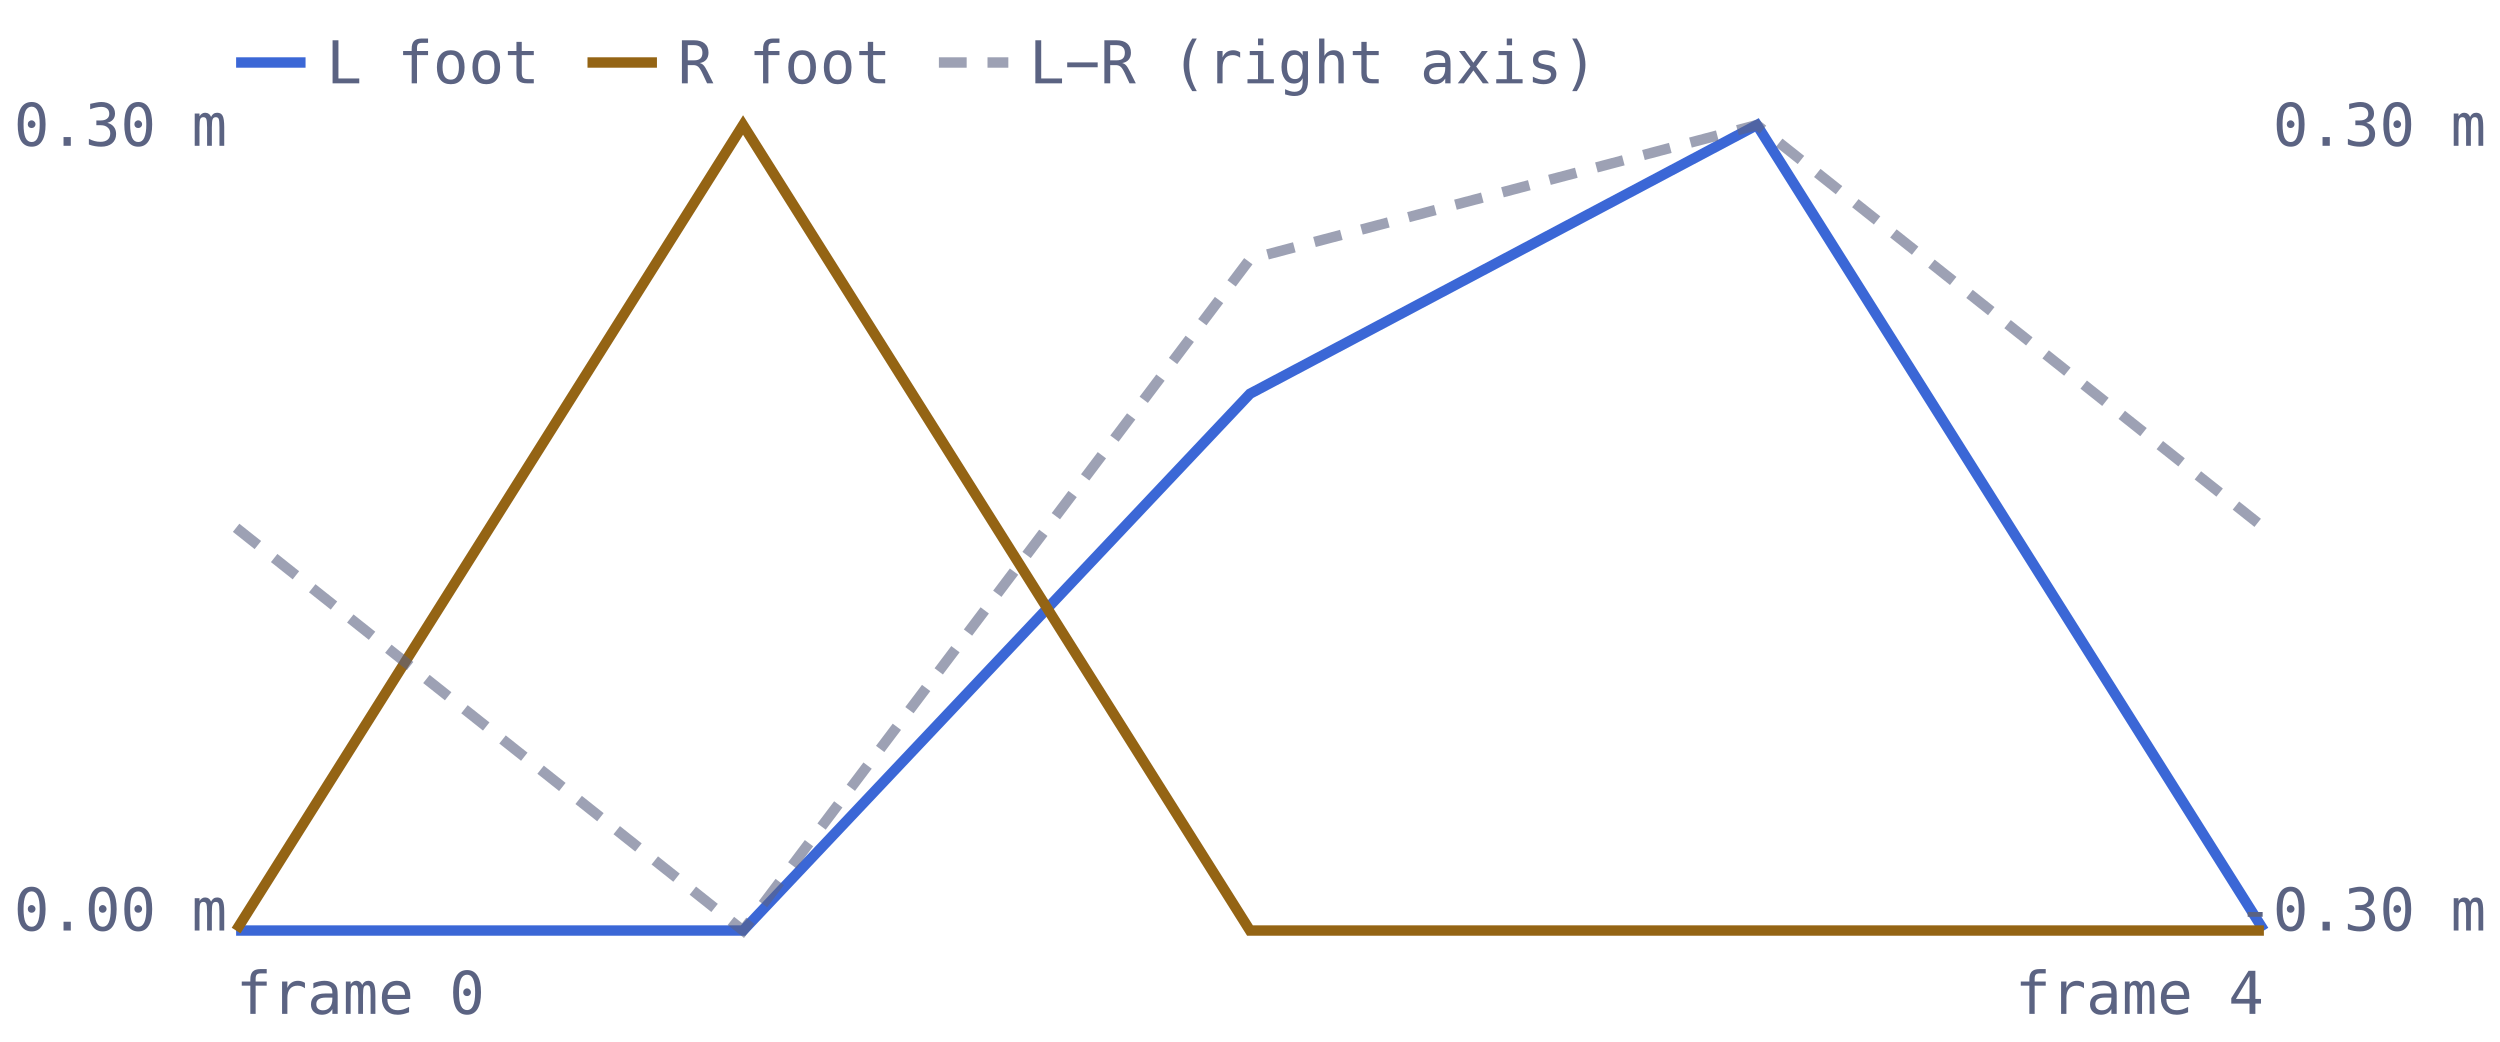
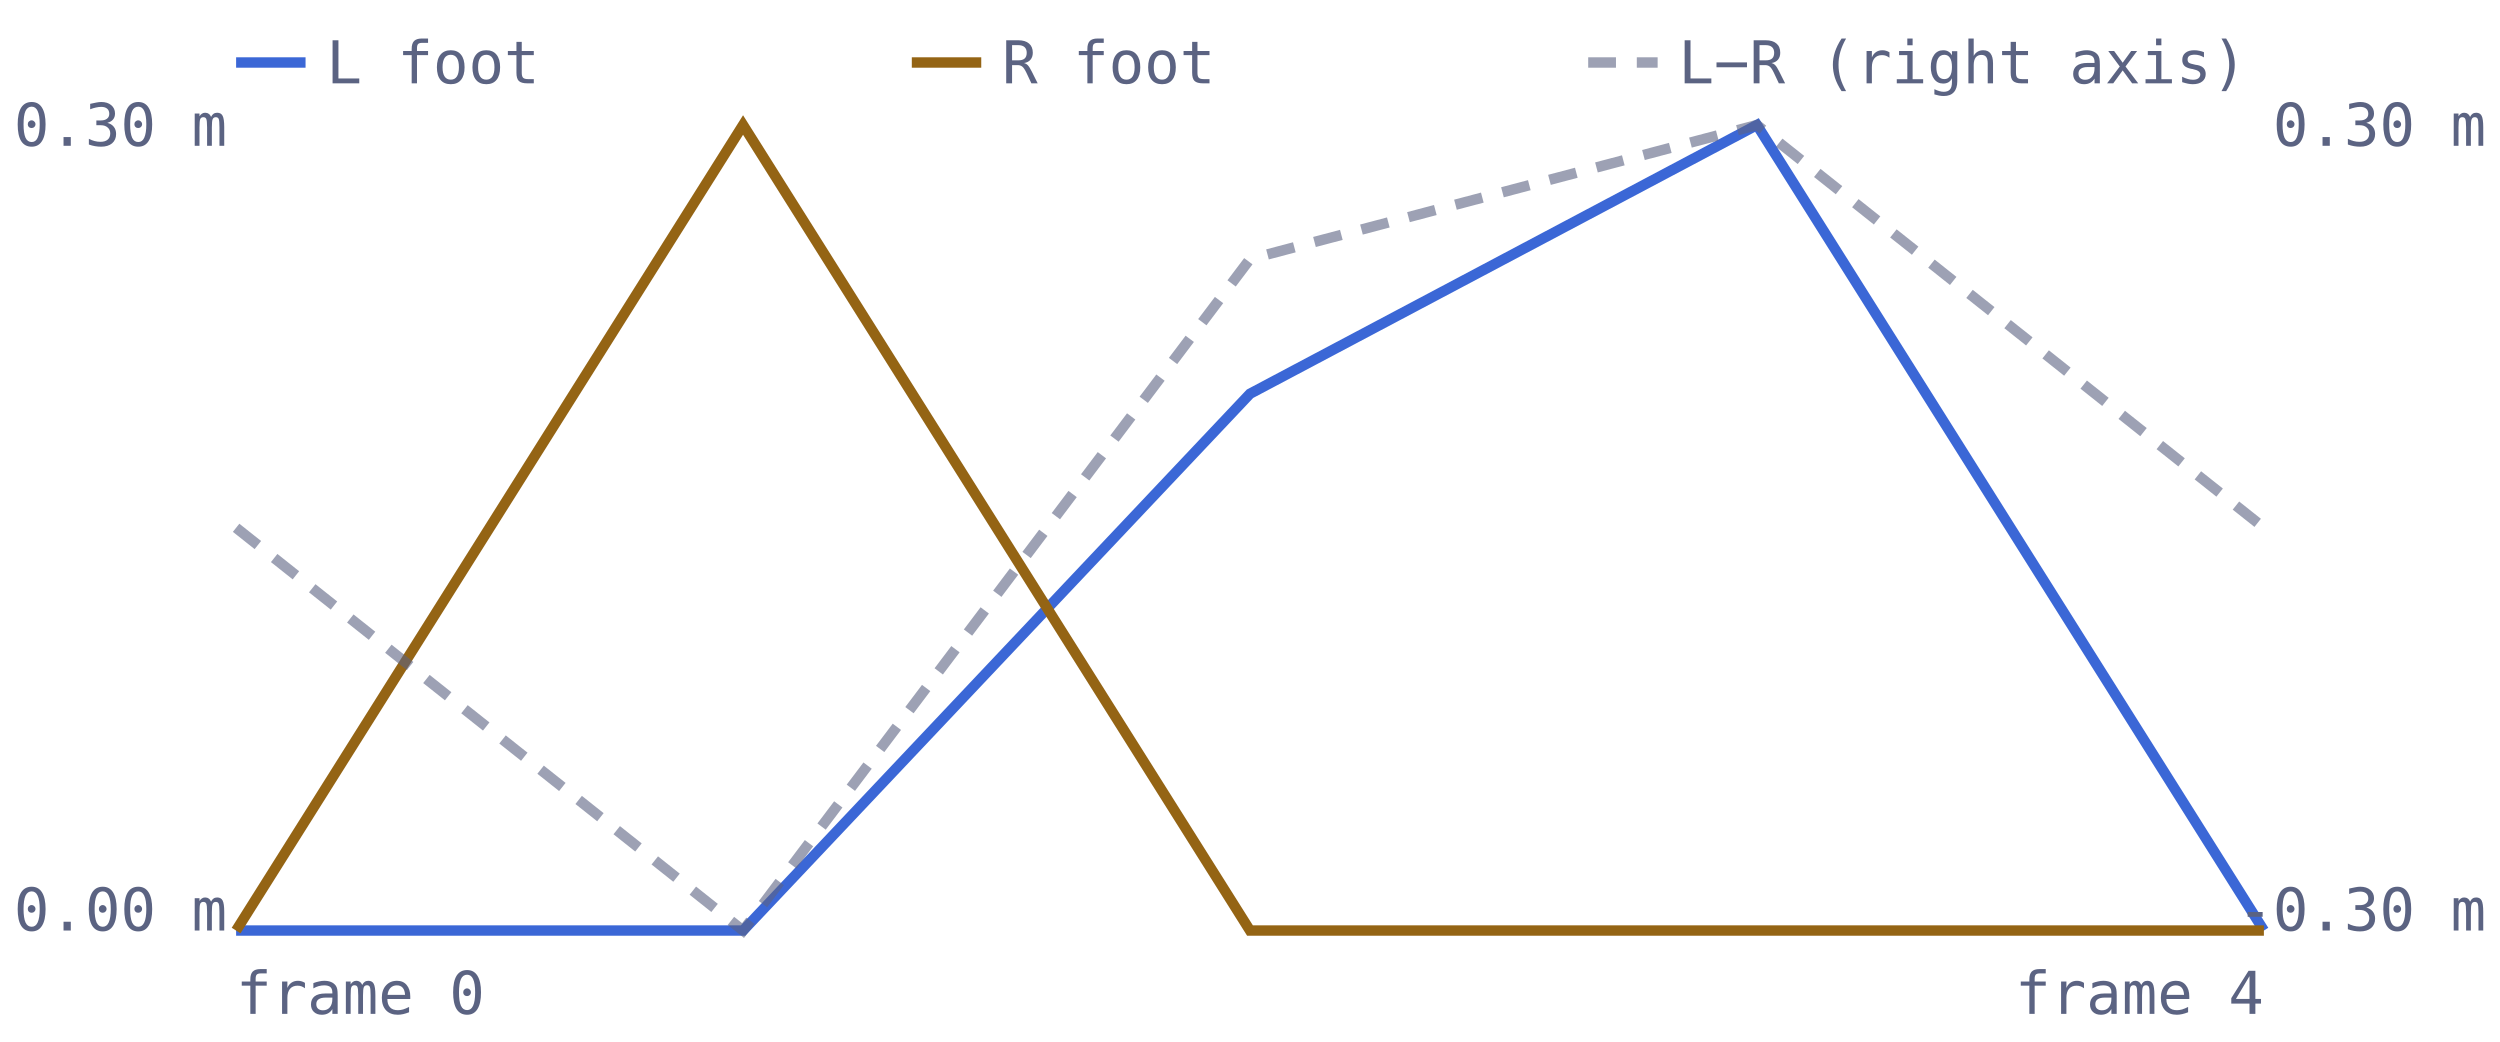
<svg xmlns="http://www.w3.org/2000/svg" id="chart-foot-slide-before-foot-height" viewBox="0 0 360 150" width="100%" role="img" aria-label="acceptance-matrix — foot height relative to hips over frames 0 to 4: L foot, R foot 0.00 to 0.30 m; L−R -0.30 to 0.30 m on its own right-hand axis">
-   <style>#chart-foot-slide-before-foot-height .series-left,#chart-foot-slide-before-foot-height .series-right,#chart-foot-slide-before-foot-height .series-diff,#chart-foot-slide-before-foot-height .root-path,#chart-foot-slide-before-foot-height .pathstart{fill:none;stroke-width:1.5}#chart-foot-slide-before-foot-height .pathend{stroke-width:1}#chart-foot-slide-before-foot-height .pathleader{fill:none;stroke-width:1}#chart-foot-slide-before-foot-height .series-diff{opacity:.6;stroke-dasharray:4 3}#chart-foot-slide-before-foot-height .series-member-0{fill:none;stroke-width:1.5}#chart-foot-slide-before-foot-height .anchor-member-0{stroke-width:2.5}#chart-foot-slide-before-foot-height .series-member-1{fill:none;stroke-width:1.5}#chart-foot-slide-before-foot-height .anchor-member-1{stroke-width:2.5}#chart-foot-slide-before-foot-height .series-member-1,#chart-foot-slide-before-foot-height .anchor-member-1{stroke-dasharray:7 4}#chart-foot-slide-before-foot-height .series-member-2{fill:none;stroke-width:1.5}#chart-foot-slide-before-foot-height .anchor-member-2{stroke-width:2.5}#chart-foot-slide-before-foot-height .series-member-2,#chart-foot-slide-before-foot-height .anchor-member-2{stroke-dasharray:2 3}#chart-foot-slide-before-foot-height .series-member-3{fill:none;stroke-width:1.5}#chart-foot-slide-before-foot-height .anchor-member-3{stroke-width:2.5}#chart-foot-slide-before-foot-height .series-member-3,#chart-foot-slide-before-foot-height .anchor-member-3{stroke-dasharray:12 5}#chart-foot-slide-before-foot-height .series-member-4{fill:none;stroke-width:1.5}#chart-foot-slide-before-foot-height .anchor-member-4{stroke-width:2.5}#chart-foot-slide-before-foot-height .series-member-4,#chart-foot-slide-before-foot-height .anchor-member-4{stroke-dasharray:4 2 1 2}#chart-foot-slide-before-foot-height .series-member-5{fill:none;stroke-width:1.5}#chart-foot-slide-before-foot-height .anchor-member-5{stroke-width:2.5}#chart-foot-slide-before-foot-height .series-member-5,#chart-foot-slide-before-foot-height .anchor-member-5{stroke-dasharray:1 4}#chart-foot-slide-before-foot-height .phase-band{opacity:.16}#chart-foot-slide-before-foot-height text{font:8.5px ui-monospace,monospace}#chart-foot-slide-before-foot-height .series-left{stroke:var(--as-accent,#3b67d6)}#chart-foot-slide-before-foot-height .series-right{stroke:var(--as-warning,#946414)}#chart-foot-slide-before-foot-height .series-diff{stroke:var(--as-muted,#5b6382)}#chart-foot-slide-before-foot-height .root-path{stroke:var(--as-pass,#287a3b)}#chart-foot-slide-before-foot-height .pathdot{fill:var(--as-error,#cf3f5b)}#chart-foot-slide-before-foot-height .pathstart{stroke:var(--as-pass,#287a3b)}#chart-foot-slide-before-foot-height .pathend{fill:var(--as-pass,#287a3b)}#chart-foot-slide-before-foot-height .pathend{stroke:var(--as-ground,#f4f5f9)}#chart-foot-slide-before-foot-height .pathleader{stroke:var(--as-pass,#287a3b)}#chart-foot-slide-before-foot-height text{fill:var(--as-muted,#5b6382)}#chart-foot-slide-before-foot-height .series-member-0{stroke:var(--as-accent,#3b67d6)}#chart-foot-slide-before-foot-height .anchor-member-0{stroke:var(--as-accent,#3b67d6)}#chart-foot-slide-before-foot-height .series-member-1{stroke:var(--as-warning,#946414)}#chart-foot-slide-before-foot-height .anchor-member-1{stroke:var(--as-warning,#946414)}#chart-foot-slide-before-foot-height .series-member-2{stroke:var(--as-pass,#287a3b)}#chart-foot-slide-before-foot-height .anchor-member-2{stroke:var(--as-pass,#287a3b)}#chart-foot-slide-before-foot-height .series-member-3{stroke:var(--as-note,#6b7390)}#chart-foot-slide-before-foot-height .anchor-member-3{stroke:var(--as-note,#6b7390)}#chart-foot-slide-before-foot-height .series-member-4{stroke:var(--as-error,#cf3f5b)}#chart-foot-slide-before-foot-height .anchor-member-4{stroke:var(--as-error,#cf3f5b)}#chart-foot-slide-before-foot-height .series-member-5{stroke:var(--as-muted,#5b6382)}#chart-foot-slide-before-foot-height .anchor-member-5{stroke:var(--as-muted,#5b6382)}#chart-foot-slide-before-foot-height .phase-band{fill:var(--as-pass,#287a3b)}@media (prefers-color-scheme:dark){#chart-foot-slide-before-foot-height .series-left{stroke:var(--as-accent,#7aa2f7)}#chart-foot-slide-before-foot-height .series-right{stroke:var(--as-warning,#e0af68)}#chart-foot-slide-before-foot-height .series-diff{stroke:var(--as-muted,#9099b2)}#chart-foot-slide-before-foot-height .root-path{stroke:var(--as-pass,#9ece6a)}#chart-foot-slide-before-foot-height .pathdot{fill:var(--as-error,#f7768e)}#chart-foot-slide-before-foot-height .pathstart{stroke:var(--as-pass,#9ece6a)}#chart-foot-slide-before-foot-height .pathend{fill:var(--as-pass,#9ece6a)}#chart-foot-slide-before-foot-height .pathend{stroke:var(--as-ground,#17171f)}#chart-foot-slide-before-foot-height .pathleader{stroke:var(--as-pass,#9ece6a)}#chart-foot-slide-before-foot-height text{fill:var(--as-muted,#9099b2)}#chart-foot-slide-before-foot-height .series-member-0{stroke:var(--as-accent,#7aa2f7)}#chart-foot-slide-before-foot-height .anchor-member-0{stroke:var(--as-accent,#7aa2f7)}#chart-foot-slide-before-foot-height .series-member-1{stroke:var(--as-warning,#e0af68)}#chart-foot-slide-before-foot-height .anchor-member-1{stroke:var(--as-warning,#e0af68)}#chart-foot-slide-before-foot-height .series-member-2{stroke:var(--as-pass,#9ece6a)}#chart-foot-slide-before-foot-height .anchor-member-2{stroke:var(--as-pass,#9ece6a)}#chart-foot-slide-before-foot-height .series-member-3{stroke:var(--as-note,#bb9af7)}#chart-foot-slide-before-foot-height .anchor-member-3{stroke:var(--as-note,#bb9af7)}#chart-foot-slide-before-foot-height .series-member-4{stroke:var(--as-error,#f7768e)}#chart-foot-slide-before-foot-height .anchor-member-4{stroke:var(--as-error,#f7768e)}#chart-foot-slide-before-foot-height .series-member-5{stroke:var(--as-muted,#9099b2)}#chart-foot-slide-before-foot-height .anchor-member-5{stroke:var(--as-muted,#9099b2)}#chart-foot-slide-before-foot-height .phase-band{fill:var(--as-pass,#9ece6a)}}</style>
+   <style>#chart-foot-slide-before-foot-height .series-left,#chart-foot-slide-before-foot-height .series-right,#chart-foot-slide-before-foot-height .series-diff,#chart-foot-slide-before-foot-height .root-path,#chart-foot-slide-before-foot-height .pathstart{fill:none;stroke-width:1.5}#chart-foot-slide-before-foot-height .pathend{stroke-width:1}#chart-foot-slide-before-foot-height .pathleader{fill:none;stroke-width:1}#chart-foot-slide-before-foot-height .series-diff{opacity:.6;stroke-dasharray:4 3}#chart-foot-slide-before-foot-height .series-member-0{fill:none;stroke-width:1.5}#chart-foot-slide-before-foot-height .anchor-member-0{stroke-width:2.5}#chart-foot-slide-before-foot-height .series-member-1{fill:none;stroke-width:1.5}#chart-foot-slide-before-foot-height .anchor-member-1{stroke-width:2.5}#chart-foot-slide-before-foot-height path.series-member-1{stroke-dasharray:7 4}#chart-foot-slide-before-foot-height .series-member-2{fill:none;stroke-width:1.5}#chart-foot-slide-before-foot-height .anchor-member-2{stroke-width:2.5}#chart-foot-slide-before-foot-height path.series-member-2{stroke-dasharray:2 3}#chart-foot-slide-before-foot-height .series-member-3{fill:none;stroke-width:1.5}#chart-foot-slide-before-foot-height .anchor-member-3{stroke-width:2.5}#chart-foot-slide-before-foot-height path.series-member-3{stroke-dasharray:12 5}#chart-foot-slide-before-foot-height .series-member-4{fill:none;stroke-width:1.5}#chart-foot-slide-before-foot-height .anchor-member-4{stroke-width:2.5}#chart-foot-slide-before-foot-height path.series-member-4{stroke-dasharray:4 2 1 2}#chart-foot-slide-before-foot-height .series-member-5{fill:none;stroke-width:1.5}#chart-foot-slide-before-foot-height .anchor-member-5{stroke-width:2.5}#chart-foot-slide-before-foot-height path.series-member-5{stroke-dasharray:1 4}#chart-foot-slide-before-foot-height .phase-band{opacity:.16}#chart-foot-slide-before-foot-height text{font:8.5px ui-monospace,monospace}#chart-foot-slide-before-foot-height .series-left{stroke:var(--as-accent,#3b67d6)}#chart-foot-slide-before-foot-height .series-right{stroke:var(--as-warning,#946414)}#chart-foot-slide-before-foot-height .series-diff{stroke:var(--as-muted,#5b6382)}#chart-foot-slide-before-foot-height .root-path{stroke:var(--as-pass,#287a3b)}#chart-foot-slide-before-foot-height .pathdot{fill:var(--as-error,#cf3f5b)}#chart-foot-slide-before-foot-height .pathstart{stroke:var(--as-pass,#287a3b)}#chart-foot-slide-before-foot-height .pathend{fill:var(--as-pass,#287a3b)}#chart-foot-slide-before-foot-height .pathend{stroke:var(--as-ground,#f4f5f9)}#chart-foot-slide-before-foot-height .pathleader{stroke:var(--as-pass,#287a3b)}#chart-foot-slide-before-foot-height text{fill:var(--as-muted,#5b6382)}#chart-foot-slide-before-foot-height .series-member-0{stroke:var(--as-accent,#3b67d6)}#chart-foot-slide-before-foot-height .anchor-member-0{stroke:var(--as-accent,#3b67d6)}#chart-foot-slide-before-foot-height .series-member-1{stroke:var(--as-warning,#946414)}#chart-foot-slide-before-foot-height .anchor-member-1{stroke:var(--as-warning,#946414)}#chart-foot-slide-before-foot-height .series-member-2{stroke:var(--as-pass,#287a3b)}#chart-foot-slide-before-foot-height .anchor-member-2{stroke:var(--as-pass,#287a3b)}#chart-foot-slide-before-foot-height .series-member-3{stroke:var(--as-note,#6b7390)}#chart-foot-slide-before-foot-height .anchor-member-3{stroke:var(--as-note,#6b7390)}#chart-foot-slide-before-foot-height .series-member-4{stroke:var(--as-error,#cf3f5b)}#chart-foot-slide-before-foot-height .anchor-member-4{stroke:var(--as-error,#cf3f5b)}#chart-foot-slide-before-foot-height .series-member-5{stroke:var(--as-muted,#5b6382)}#chart-foot-slide-before-foot-height .anchor-member-5{stroke:var(--as-muted,#5b6382)}#chart-foot-slide-before-foot-height .phase-band{fill:var(--as-pass,#287a3b)}@media (prefers-color-scheme:dark){#chart-foot-slide-before-foot-height .series-left{stroke:var(--as-accent,#7aa2f7)}#chart-foot-slide-before-foot-height .series-right{stroke:var(--as-warning,#e0af68)}#chart-foot-slide-before-foot-height .series-diff{stroke:var(--as-muted,#9099b2)}#chart-foot-slide-before-foot-height .root-path{stroke:var(--as-pass,#9ece6a)}#chart-foot-slide-before-foot-height .pathdot{fill:var(--as-error,#f7768e)}#chart-foot-slide-before-foot-height .pathstart{stroke:var(--as-pass,#9ece6a)}#chart-foot-slide-before-foot-height .pathend{fill:var(--as-pass,#9ece6a)}#chart-foot-slide-before-foot-height .pathend{stroke:var(--as-ground,#17171f)}#chart-foot-slide-before-foot-height .pathleader{stroke:var(--as-pass,#9ece6a)}#chart-foot-slide-before-foot-height text{fill:var(--as-muted,#9099b2)}#chart-foot-slide-before-foot-height .series-member-0{stroke:var(--as-accent,#7aa2f7)}#chart-foot-slide-before-foot-height .anchor-member-0{stroke:var(--as-accent,#7aa2f7)}#chart-foot-slide-before-foot-height .series-member-1{stroke:var(--as-warning,#e0af68)}#chart-foot-slide-before-foot-height .anchor-member-1{stroke:var(--as-warning,#e0af68)}#chart-foot-slide-before-foot-height .series-member-2{stroke:var(--as-pass,#9ece6a)}#chart-foot-slide-before-foot-height .anchor-member-2{stroke:var(--as-pass,#9ece6a)}#chart-foot-slide-before-foot-height .series-member-3{stroke:var(--as-note,#bb9af7)}#chart-foot-slide-before-foot-height .anchor-member-3{stroke:var(--as-note,#bb9af7)}#chart-foot-slide-before-foot-height .series-member-4{stroke:var(--as-error,#f7768e)}#chart-foot-slide-before-foot-height .anchor-member-4{stroke:var(--as-error,#f7768e)}#chart-foot-slide-before-foot-height .series-member-5{stroke:var(--as-muted,#9099b2)}#chart-foot-slide-before-foot-height .anchor-member-5{stroke:var(--as-muted,#9099b2)}#chart-foot-slide-before-foot-height .phase-band{fill:var(--as-pass,#9ece6a)}}</style>
  <line class="series-left" x1="34.0" x2="44.0" y1="9" y2="9" />
  <text class="legend" x="47.0" y="12.0">L foot</text>
-   <line class="series-right" x1="84.6" x2="94.6" y1="9" y2="9" />
-   <text class="legend" x="97.6" y="12.0">R foot</text>
-   <line class="series-diff" x1="135.2" x2="145.2" y1="9" y2="9" />
-   <text class="legend" x="148.2" y="12.0">L−R (right axis)</text>
+   <line class="series-right" x1="131.3" x2="141.3" y1="9" y2="9" />
+   <text class="legend" x="144.3" y="12.0">R foot</text>
+   <line class="series-diff" x1="228.7" x2="238.7" y1="9" y2="9" />
+   <text class="legend" x="241.7" y="12.0">L−R (right axis)</text>
  <path class="series-left" d="M34.0,134.0L107.0,134.0L180.0,56.7L253.0,18.0L326.0,134.0" fill="none" />
  <path class="series-right" d="M34.0,134.0L107.0,18.0L180.0,134.0L253.0,134.0L326.0,134.0" fill="none" />
  <path class="series-diff" d="M34.0,76.0L107.0,134.0L180.0,37.3L253.0,18.0L326.0,76.0" fill="none" />
  <text class="axis" x="2.0" y="21.0">0.30 m</text>
  <text class="axis" x="2.0" y="134.0">0.00 m</text>
  <text class="axis" x="358.0" y="21.0" text-anchor="end">0.30 m</text>
  <text class="axis" x="358.0" y="134.0" text-anchor="end">-0.30 m</text>
  <text class="axis" x="34.0" y="146.0">frame 0</text>
  <text class="axis" x="326.0" y="146.0" text-anchor="end">frame 4</text>
</svg>
